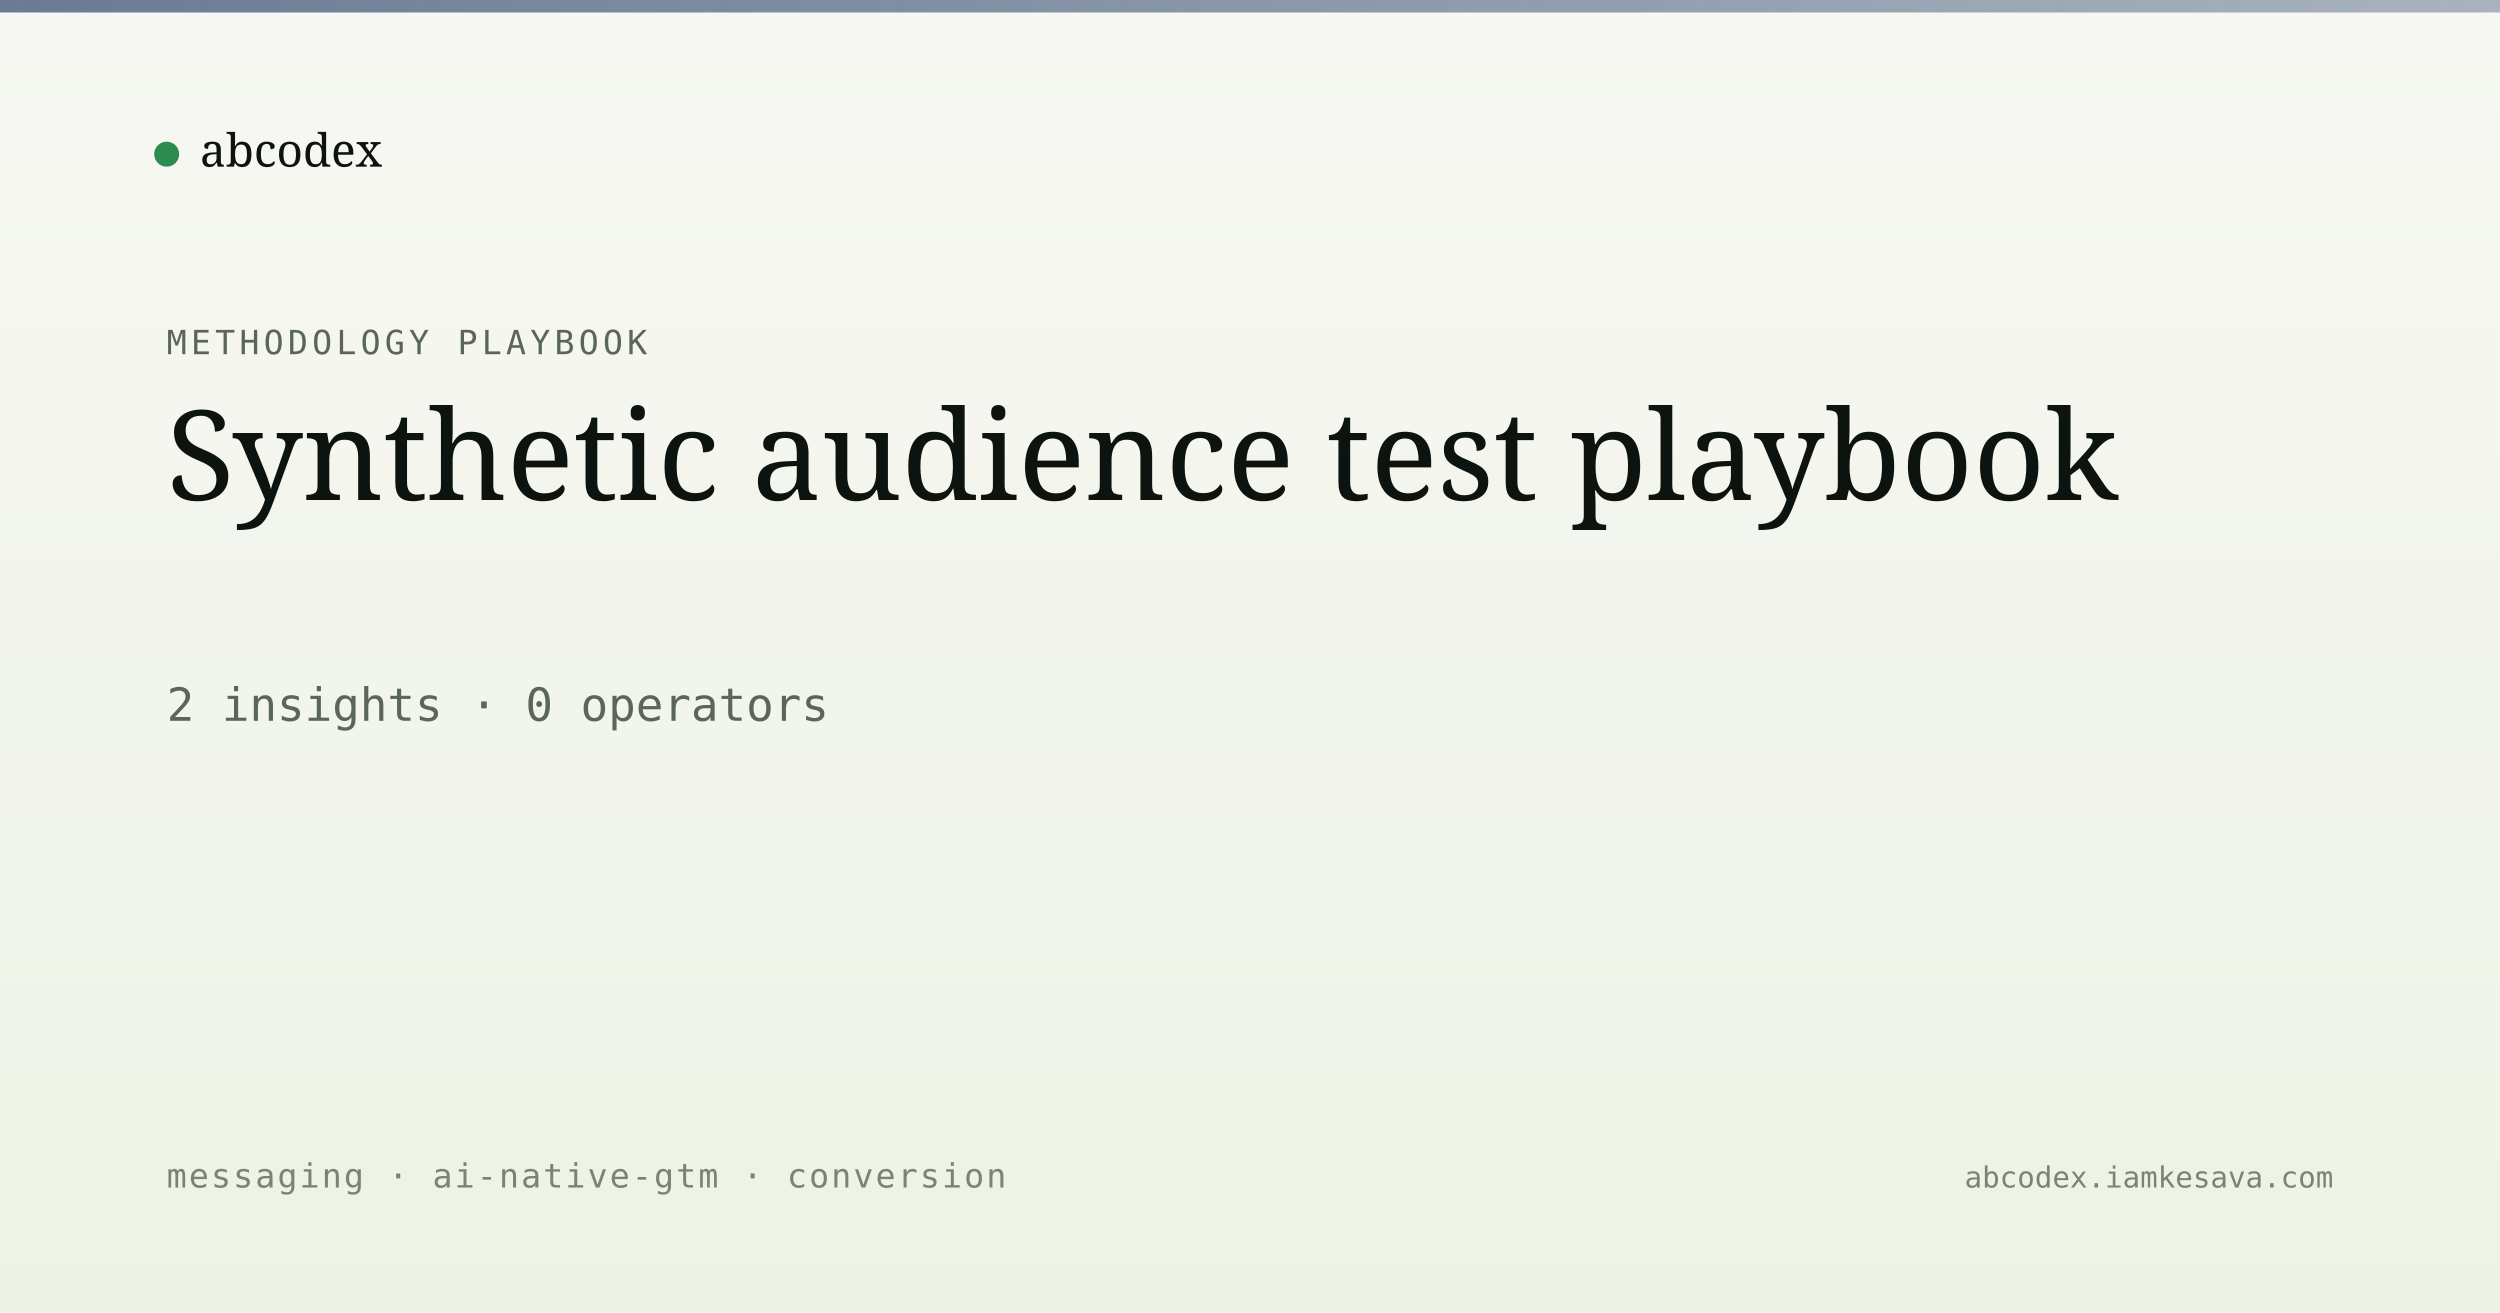
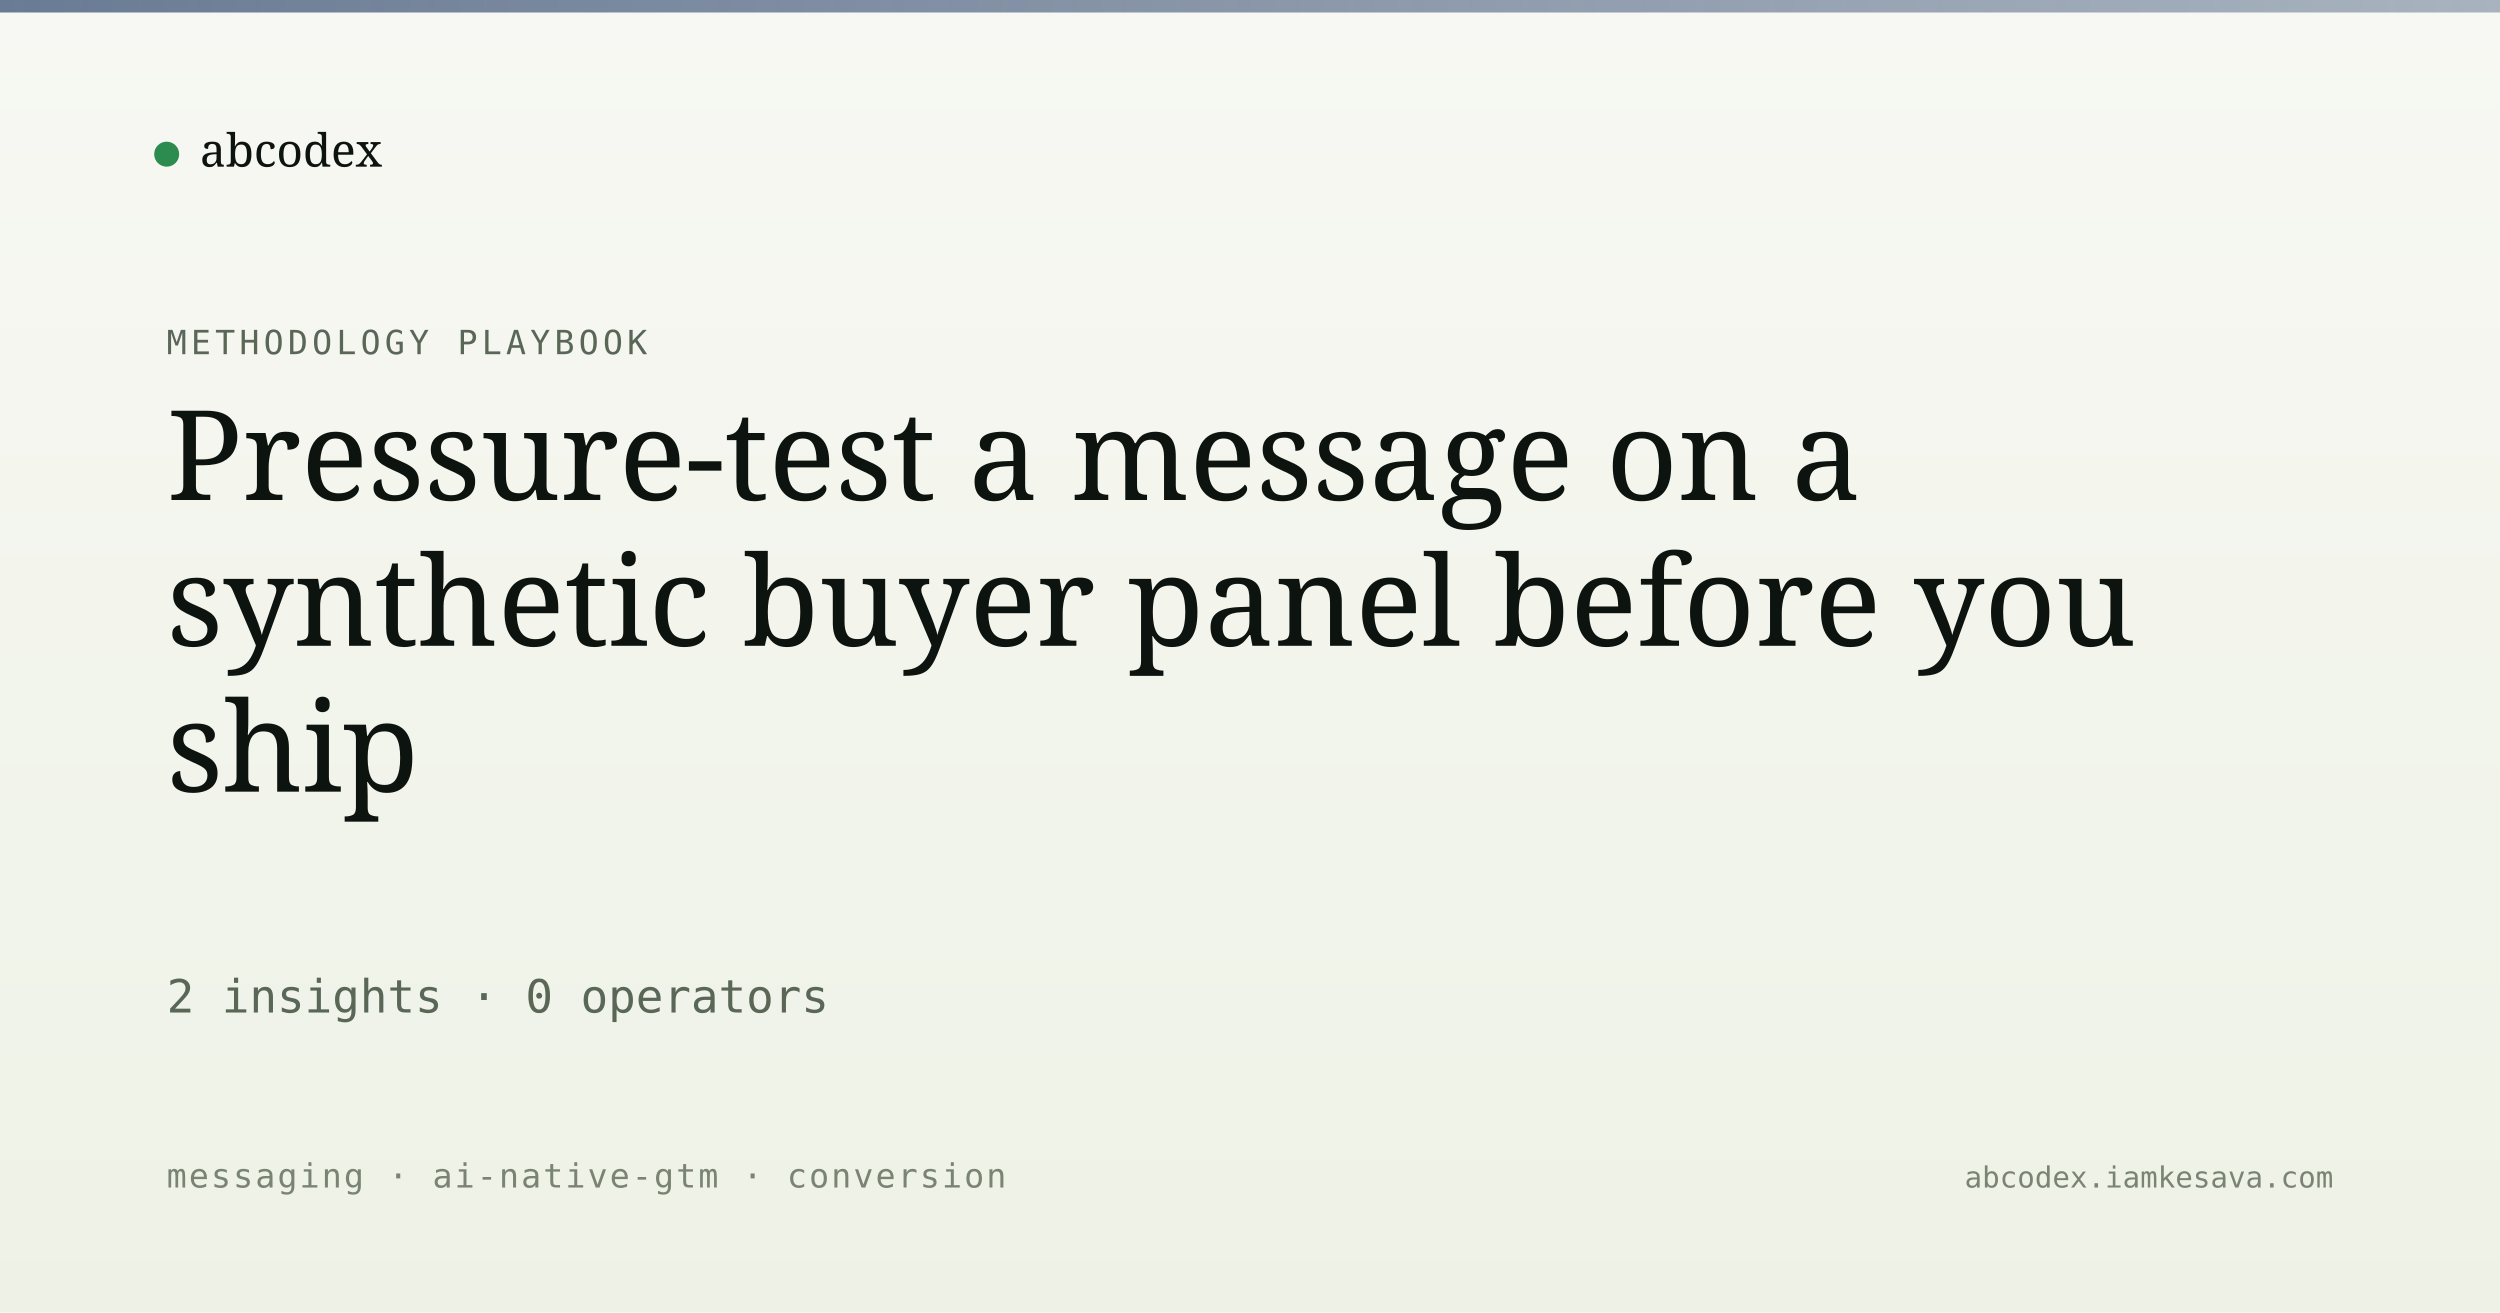
<svg xmlns="http://www.w3.org/2000/svg" viewBox="0 0 1200 630" width="1200" height="630">
  <defs>
    <linearGradient id="bg" x1="0" y1="0" x2="0" y2="1">
      <stop offset="0" stop-color="#f7f8f3" />
      <stop offset="1" stop-color="#eef2e6" />
    </linearGradient>
    <linearGradient id="band" x1="0" y1="0" x2="1" y2="0">
      <stop offset="0" stop-color="#5a6d8a" stop-opacity="0.9" />
      <stop offset="1" stop-color="#5a6d8a" stop-opacity="0.5" />
    </linearGradient>
  </defs>
  <rect width="1200" height="630" fill="url(#bg)" />
  <rect x="0" y="0" width="1200" height="6" fill="url(#band)" />
  <g transform="translate(80, 60)">
    <circle cx="0" cy="14" r="6" fill="#2c8b4f" />
    <text x="16" y="20" font-family="Newsreader, serif" font-size="22" fill="#0d1410">abcodex</text>
  </g>
  <text x="80" y="170" font-family="JetBrains Mono, monospace" font-size="16" fill="#5a6757" letter-spacing="2">METHODOLOGY PLAYBOOK</text>
-   <text x="80" y="240" font-family="Newsreader, serif" font-size="60" font-weight="500" fill="#0d1410">Synthetic audience test playbook</text>
-   <text x="80" y="346" font-family="JetBrains Mono, monospace" font-size="22" fill="#5a6757">2 insights · 0 operators</text>
+   <text x="80" y="240" font-family="Newsreader, serif" font-size="60" font-weight="500" fill="#0d1410">Pressure-test a message on a</text>
+   <text x="80" y="310" font-family="Newsreader, serif" font-size="60" font-weight="500" fill="#0d1410">synthetic buyer panel before you</text>
+   <text x="80" y="380" font-family="Newsreader, serif" font-size="60" font-weight="500" fill="#0d1410">ship</text>
+   <text x="80" y="486" font-family="JetBrains Mono, monospace" font-size="22" fill="#5a6757">2 insights · 0 operators</text>
  <text x="80" y="570" font-family="JetBrains Mono, monospace" font-size="16" fill="#7a8474" letter-spacing="1">messaging · ai-native-gtm · conversion</text>
  <text x="1120" y="570" text-anchor="end" font-family="JetBrains Mono, monospace" font-size="14" fill="#7a8474">abcodex.iamkesava.com</text>
</svg>
